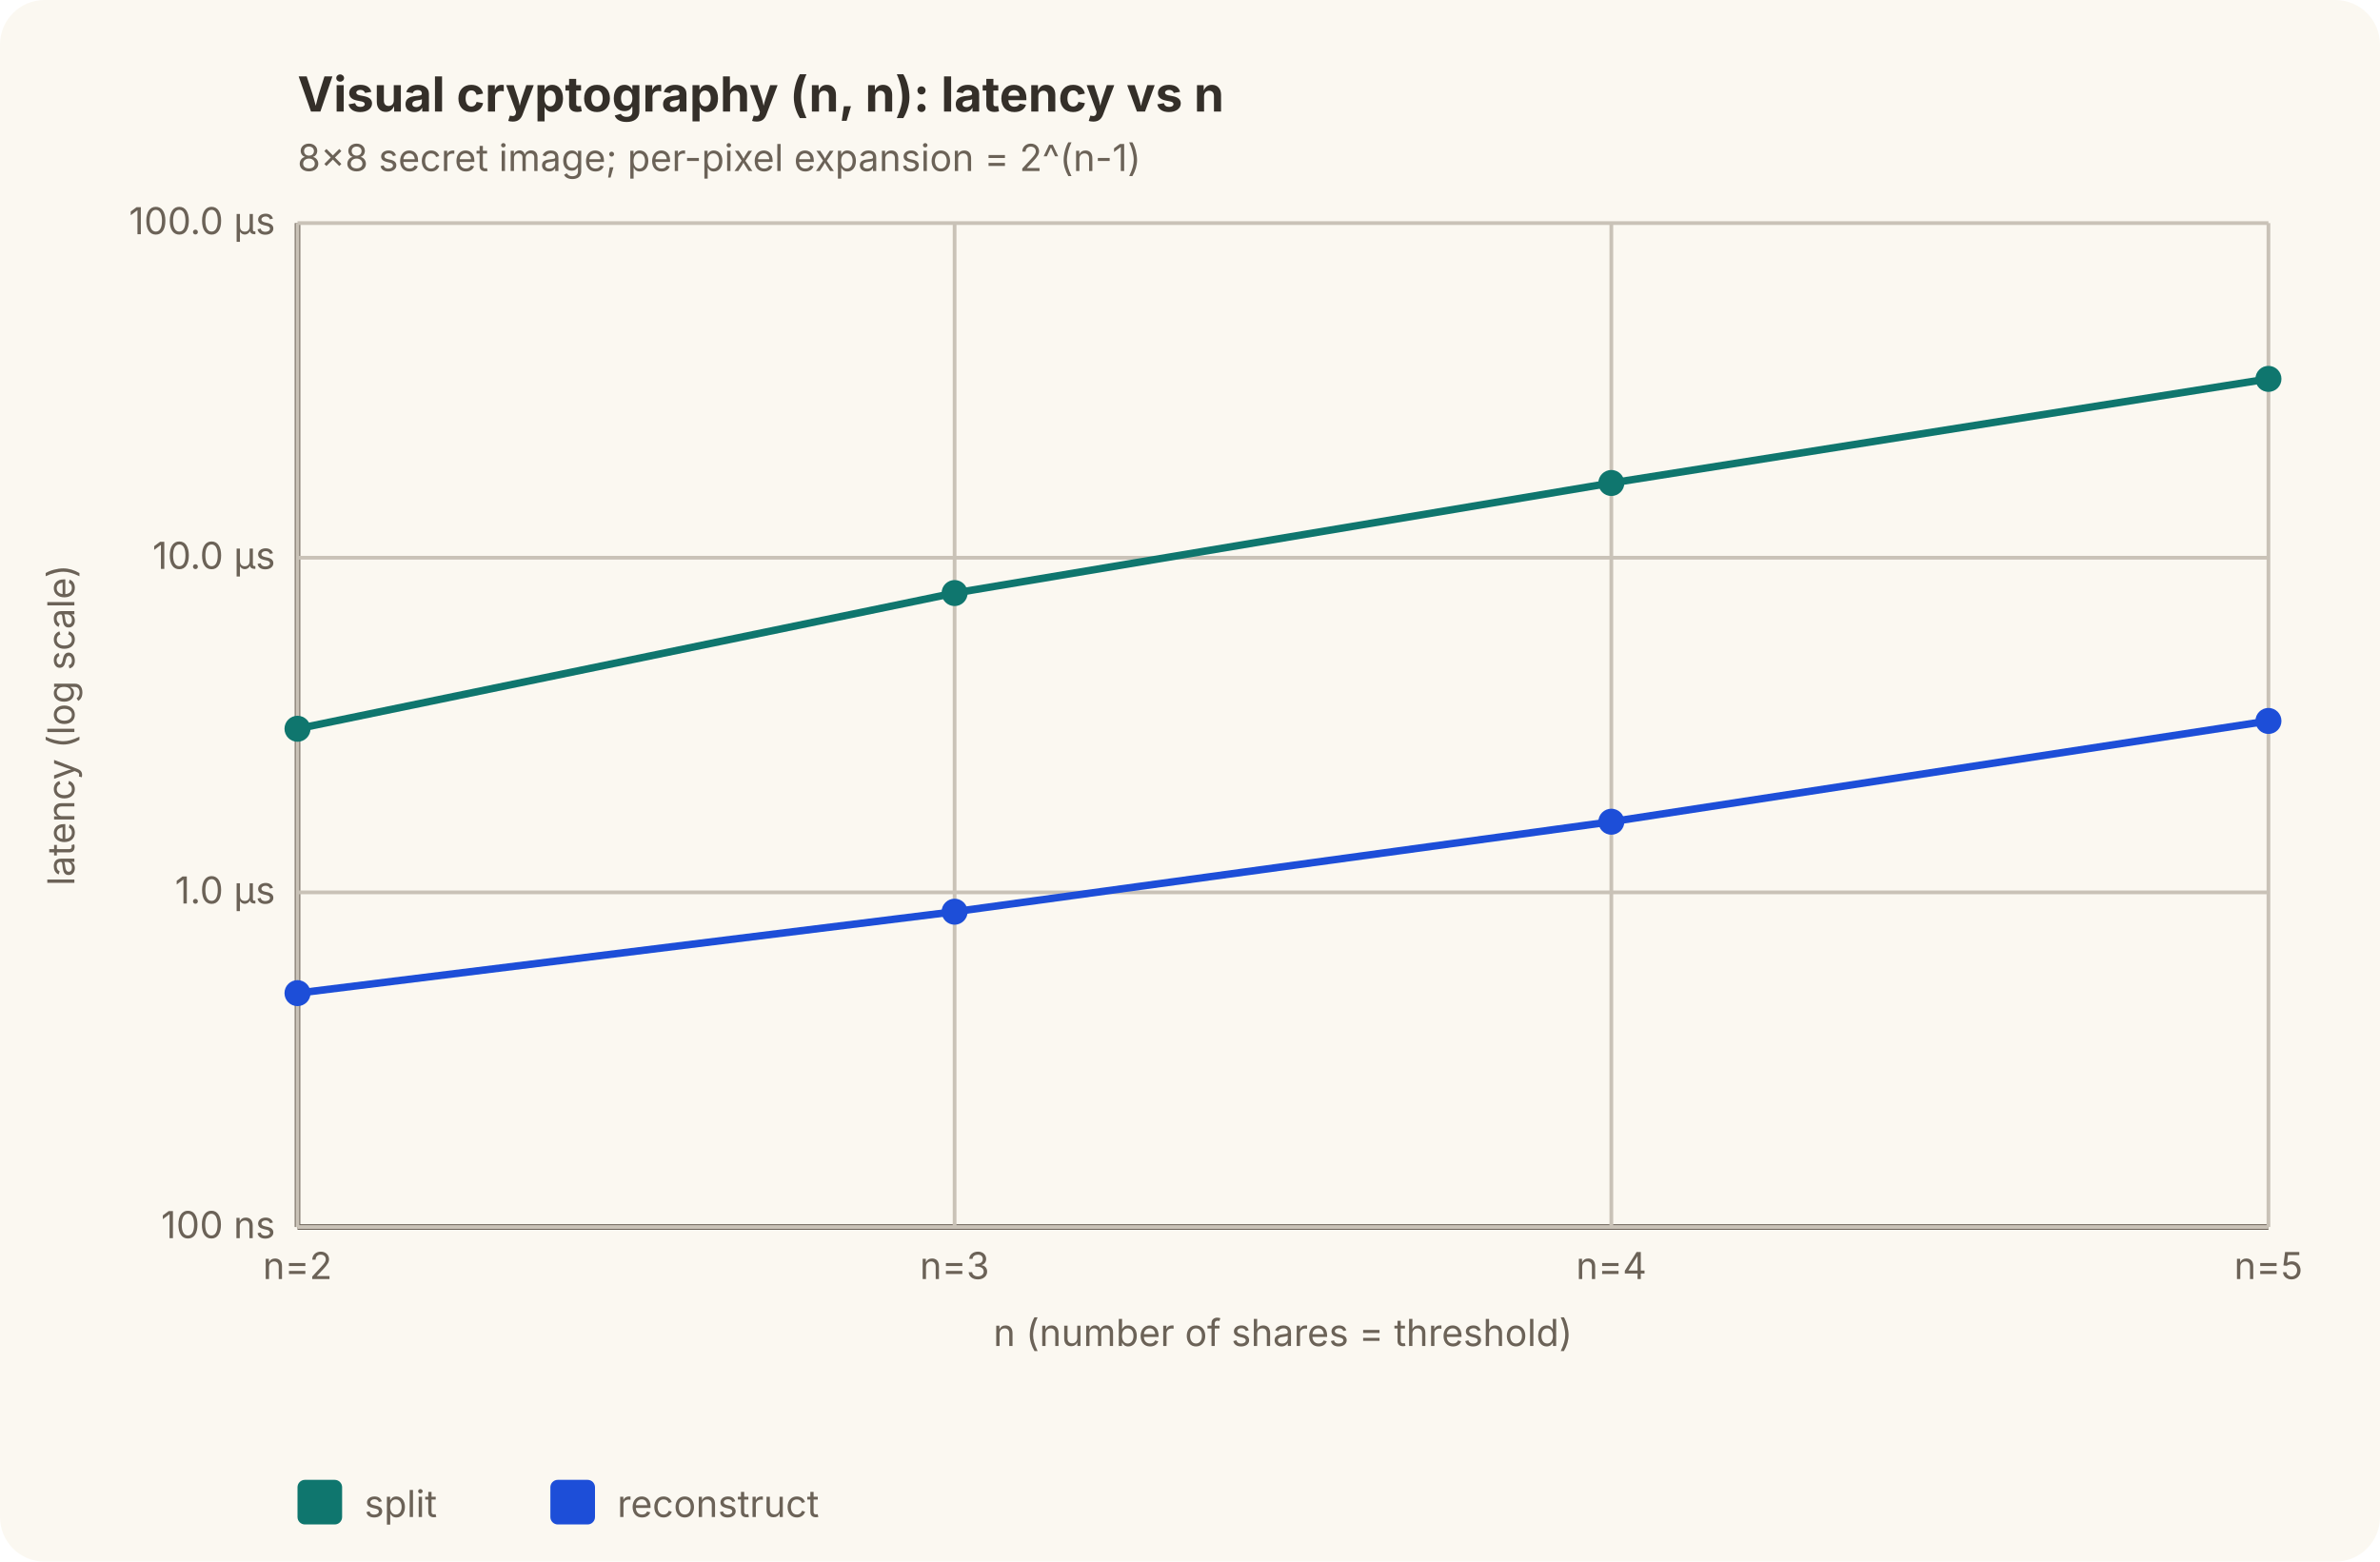
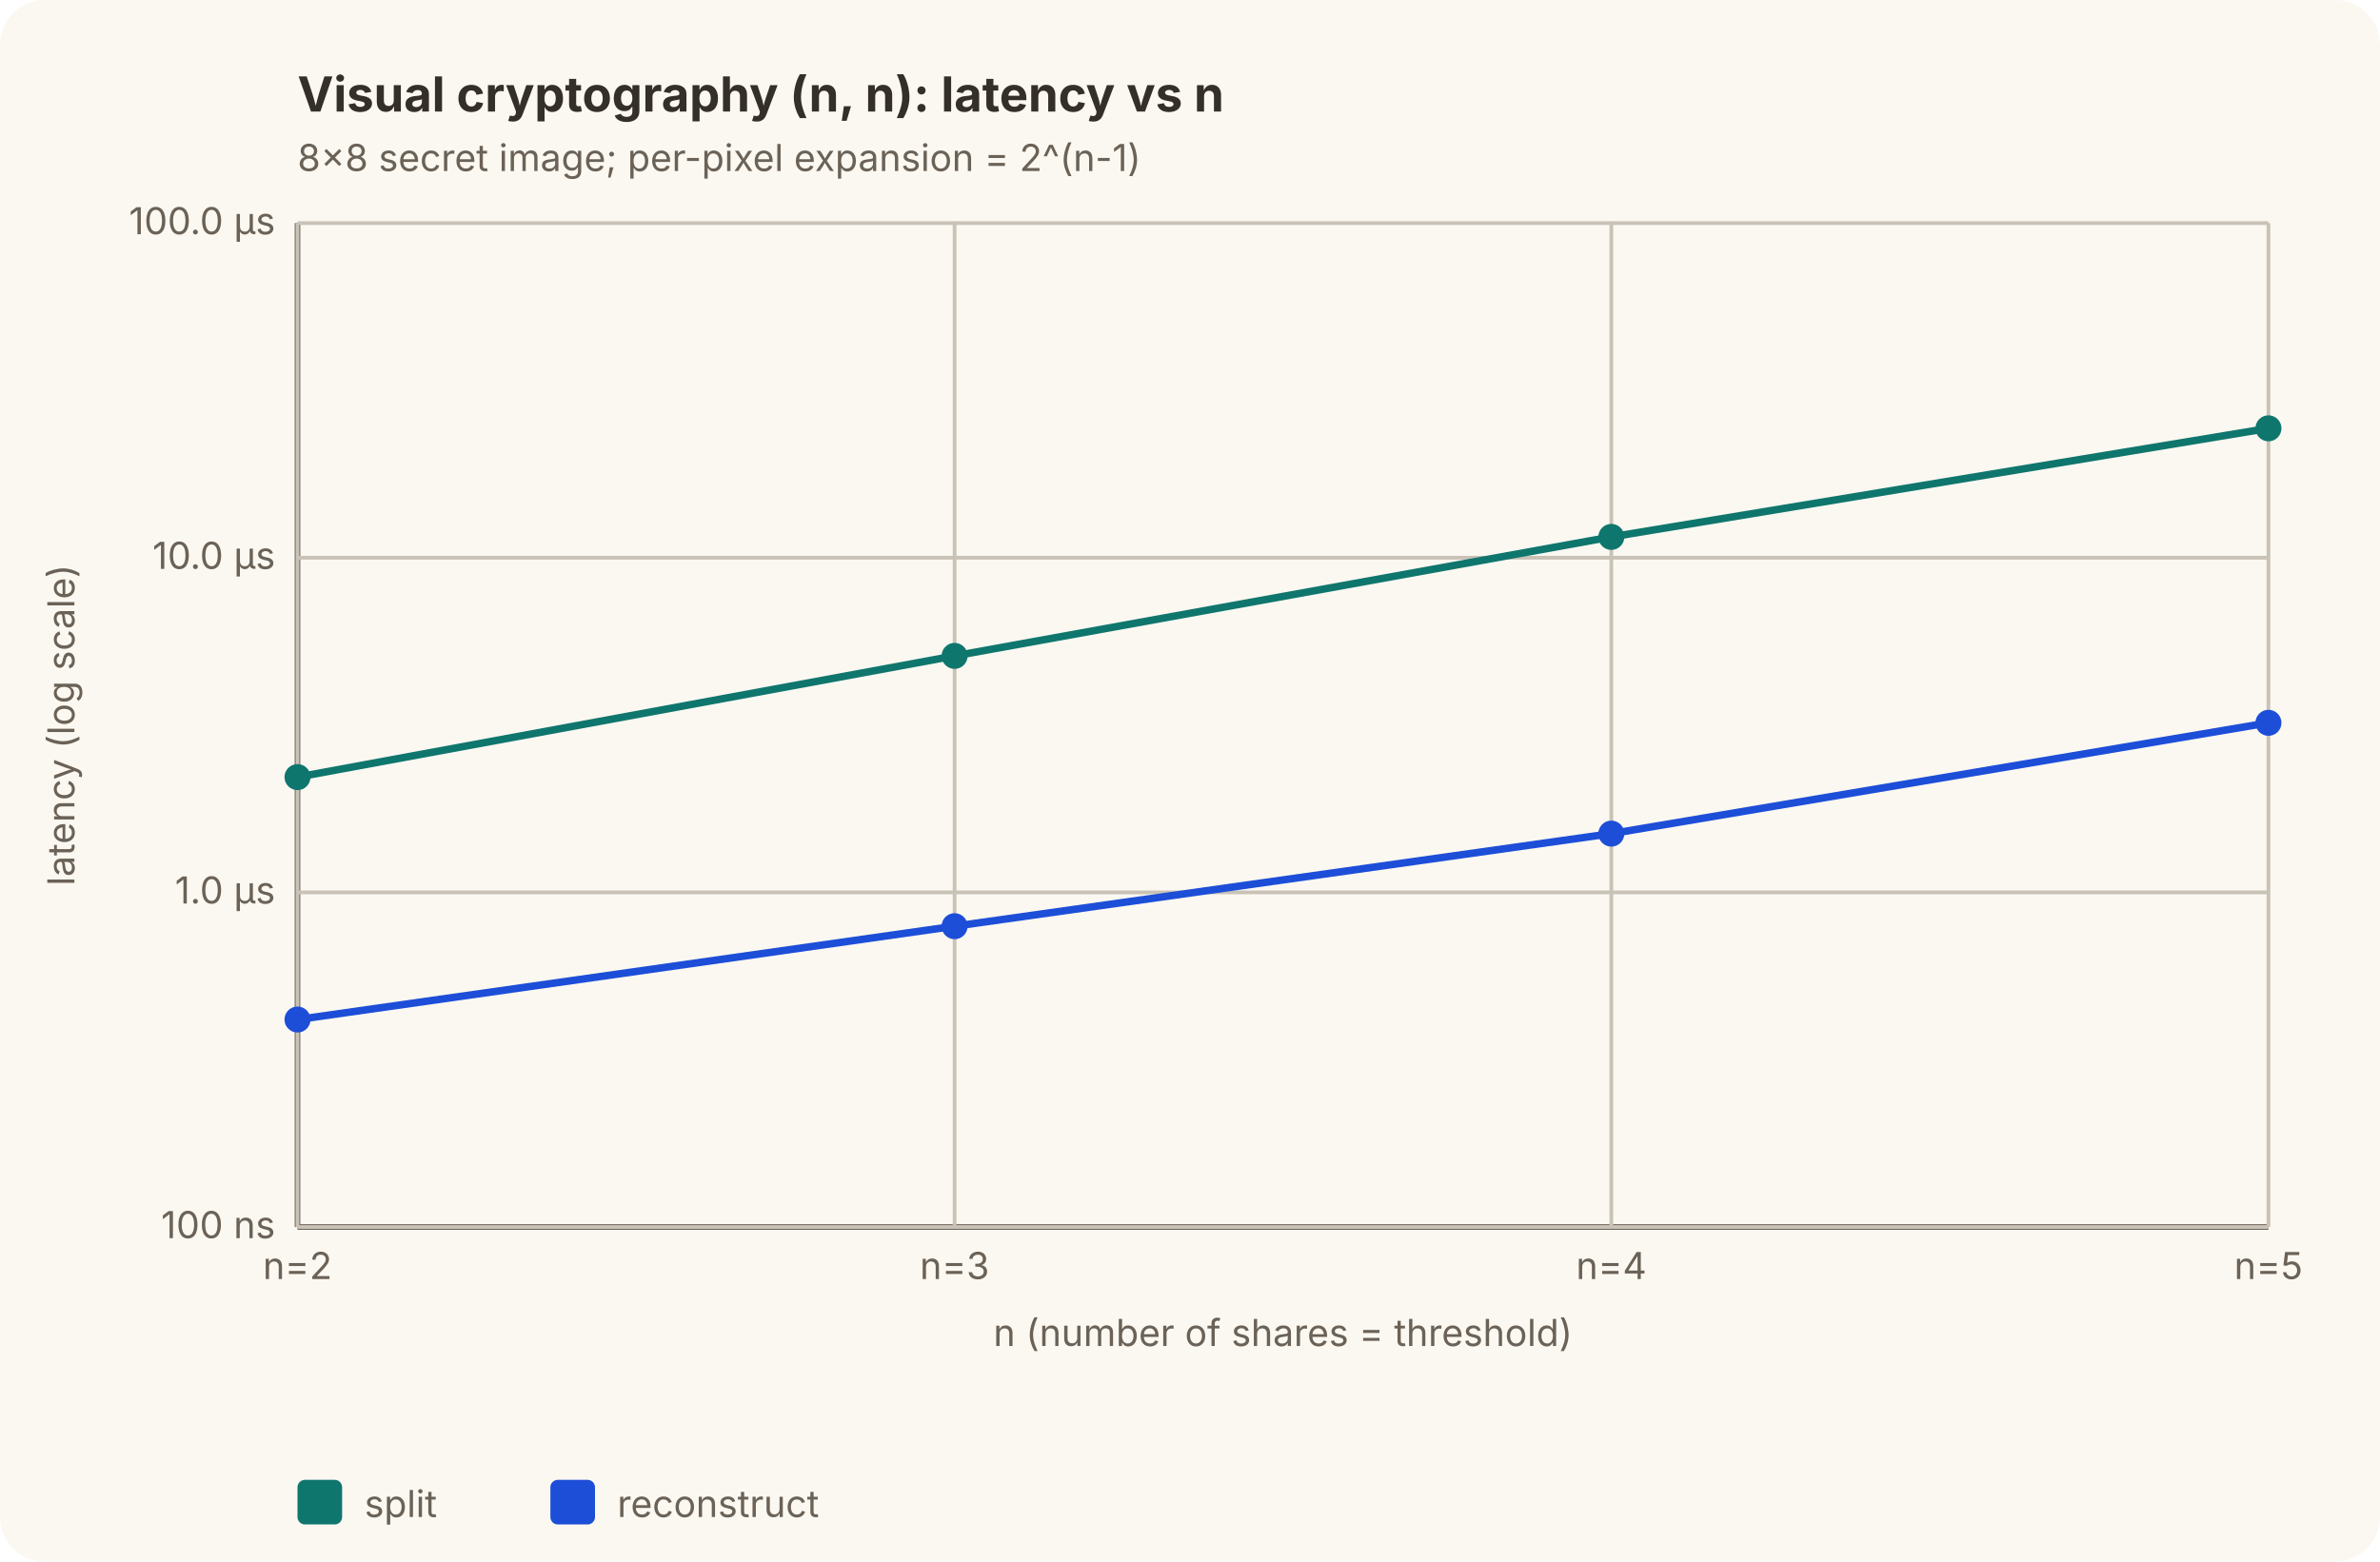
<svg xmlns="http://www.w3.org/2000/svg" width="640" height="420" viewBox="0 0 640 420" role="img">
  <style>
    .bg { fill: #fbf8f1; }
    .grid { stroke: #c9c2b7; stroke-width: 1; fill: none; }
    .axis { stroke: #6b6257; stroke-width: 1.5; fill: none; }
    .label { fill: #342f29; font: 11px ui-sans-serif, -apple-system, sans-serif; }
    .small { fill: #6b6257; font: 10px ui-sans-serif, -apple-system, sans-serif; }
    .title { fill: #342f29; font: bold 13px ui-sans-serif, -apple-system, sans-serif; }
  </style>
  <rect class="bg" x="0" y="0" width="640" height="420" rx="12" />
  <line class="axis" x1="80.0" y1="330.0" x2="610.0" y2="330.0" />
  <line class="axis" x1="80.0" y1="60.0" x2="80.0" y2="330.0" />
  <line class="grid" x1="80.0" y1="330.0" x2="610.0" y2="330.0" />
  <text class="small" x="74.0" y="333.0" text-anchor="end">100 ns</text>
  <line class="grid" x1="80.0" y1="240.0" x2="610.0" y2="240.0" />
  <text class="small" x="74.0" y="243.0" text-anchor="end">1.0 µs</text>
  <line class="grid" x1="80.0" y1="150.0" x2="610.0" y2="150.0" />
  <text class="small" x="74.0" y="153.0" text-anchor="end">10.0 µs</text>
  <line class="grid" x1="80.0" y1="60.0" x2="610.0" y2="60.0" />
  <text class="small" x="74.0" y="63.0" text-anchor="end">100.0 µs</text>
  <line class="grid" x1="80.0" y1="60.0" x2="80.0" y2="330.0" />
  <text class="small" x="80.0" y="344.0" text-anchor="middle">n=2</text>
  <line class="grid" x1="256.7" y1="60.0" x2="256.7" y2="330.0" />
  <text class="small" x="256.7" y="344.0" text-anchor="middle">n=3</text>
  <line class="grid" x1="433.3" y1="60.0" x2="433.3" y2="330.0" />
  <text class="small" x="433.3" y="344.0" text-anchor="middle">n=4</text>
  <line class="grid" x1="610.0" y1="60.0" x2="610.0" y2="330.0" />
  <text class="small" x="610.0" y="344.0" text-anchor="middle">n=5</text>
-   <path d="M 80.0 196.0 L 256.7 159.5 L 433.3 129.9 L 610.0 101.9" stroke="#0f766e" stroke-width="2" fill="none" />
-   <circle cx="80.0" cy="196.0" r="3.5" fill="#0f766e" />
-   <circle cx="256.7" cy="159.5" r="3.5" fill="#0f766e" />
-   <circle cx="433.3" cy="129.9" r="3.5" fill="#0f766e" />
-   <circle cx="610.0" cy="101.9" r="3.5" fill="#0f766e" />
-   <path d="M 80.0 267.1 L 256.7 245.2 L 433.3 221.0 L 610.0 193.9" stroke="#1d4ed8" stroke-width="2" fill="none" />
-   <circle cx="80.0" cy="267.1" r="3.5" fill="#1d4ed8" />
-   <circle cx="256.7" cy="245.2" r="3.5" fill="#1d4ed8" />
-   <circle cx="433.3" cy="221.0" r="3.5" fill="#1d4ed8" />
-   <circle cx="610.0" cy="193.9" r="3.5" fill="#1d4ed8" />
+   <path d="M 80.0 209.0 L 256.7 176.4 L 433.3 144.4 L 610.0 115.2" stroke="#0f766e" stroke-width="2" fill="none" />
+   <circle cx="80.0" cy="209.0" r="3.5" fill="#0f766e" />
+   <circle cx="256.7" cy="176.4" r="3.5" fill="#0f766e" />
+   <circle cx="433.3" cy="144.4" r="3.5" fill="#0f766e" />
+   <circle cx="610.0" cy="115.2" r="3.5" fill="#0f766e" />
+   <path d="M 80.0 274.2 L 256.7 249.1 L 433.3 224.2 L 610.0 194.4" stroke="#1d4ed8" stroke-width="2" fill="none" />
+   <circle cx="80.0" cy="274.2" r="3.5" fill="#1d4ed8" />
+   <circle cx="256.7" cy="249.1" r="3.5" fill="#1d4ed8" />
+   <circle cx="433.3" cy="224.2" r="3.5" fill="#1d4ed8" />
+   <circle cx="610.0" cy="194.4" r="3.5" fill="#1d4ed8" />
  <text class="title" x="80.0" y="30.0">Visual cryptography (n, n): latency vs n</text>
  <text class="small" x="80.0" y="46.0">8×8 secret image; per-pixel expansion = 2^(n-1)</text>
  <text class="small" x="345.0" y="362.0" text-anchor="middle">n (number of shares = threshold)</text>
  <text class="small" x="20" y="195.0" transform="rotate(-90 20 195.0)" text-anchor="middle">latency (log scale)</text>
  <rect x="80.0" y="398.0" width="12" height="12" fill="#0f766e" rx="2" />
  <text class="small" x="98.0" y="408.0">split</text>
  <rect x="148.0" y="398.0" width="12" height="12" fill="#1d4ed8" rx="2" />
  <text class="small" x="166.0" y="408.0">reconstruct</text>
</svg>
